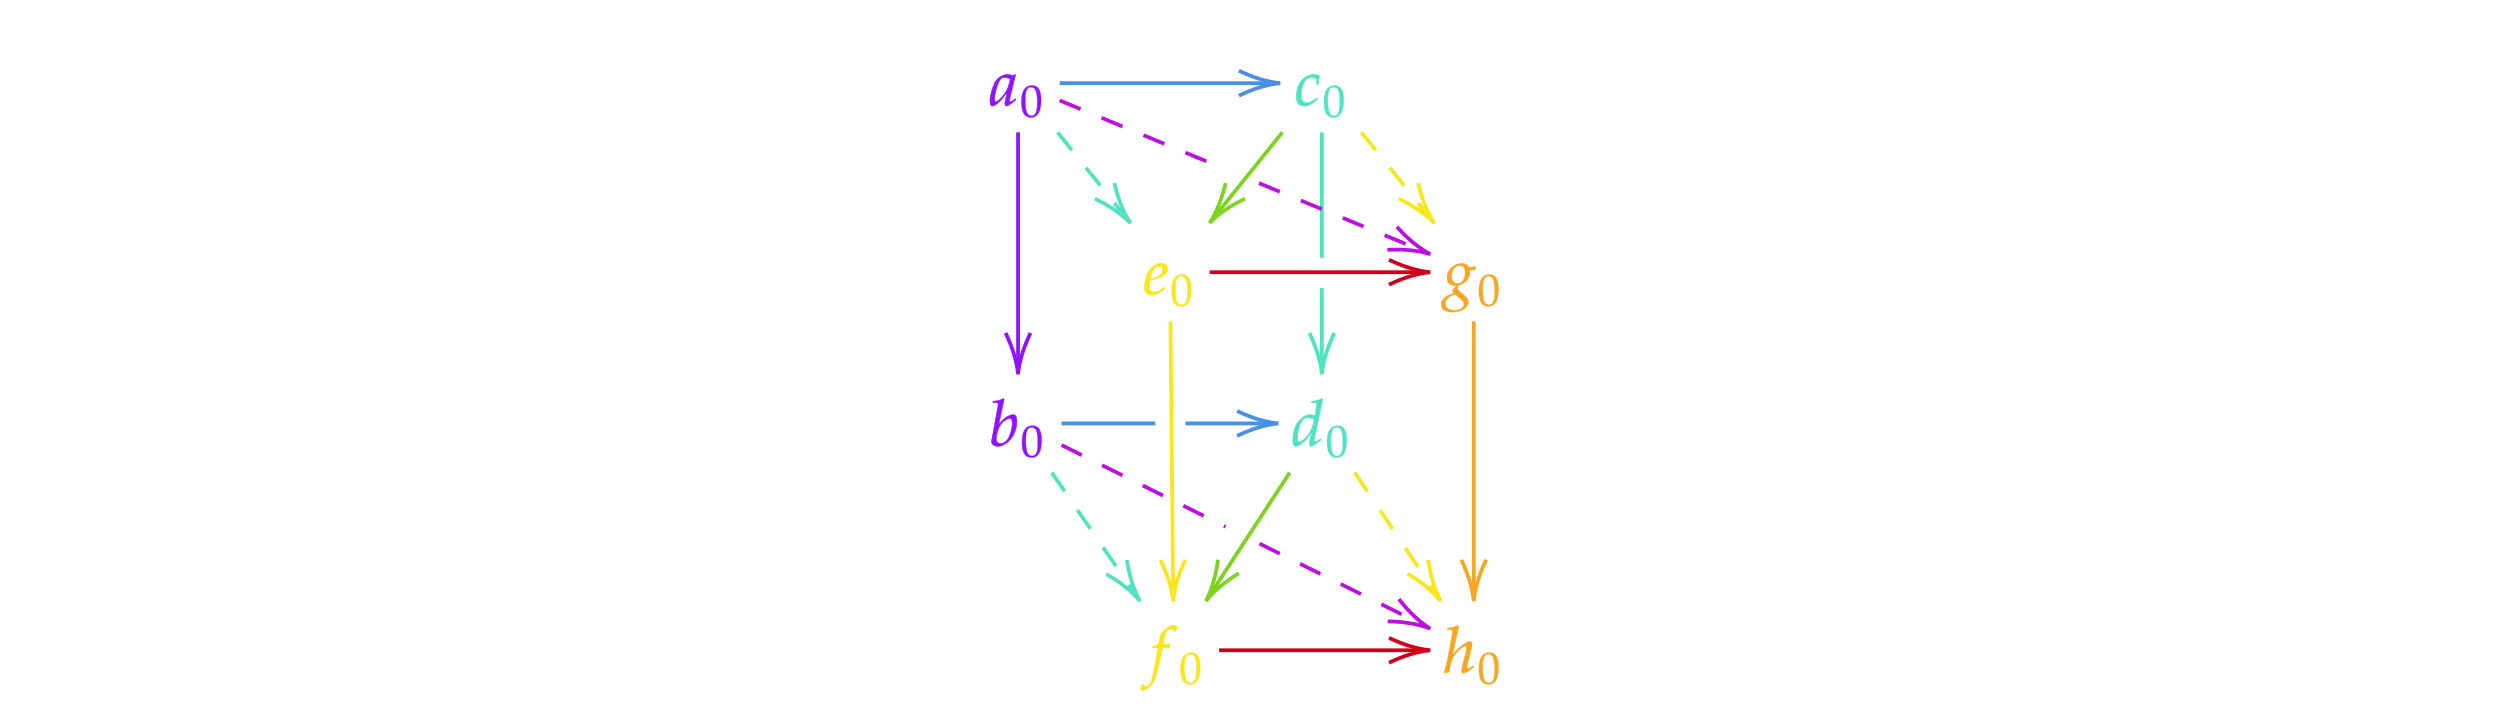
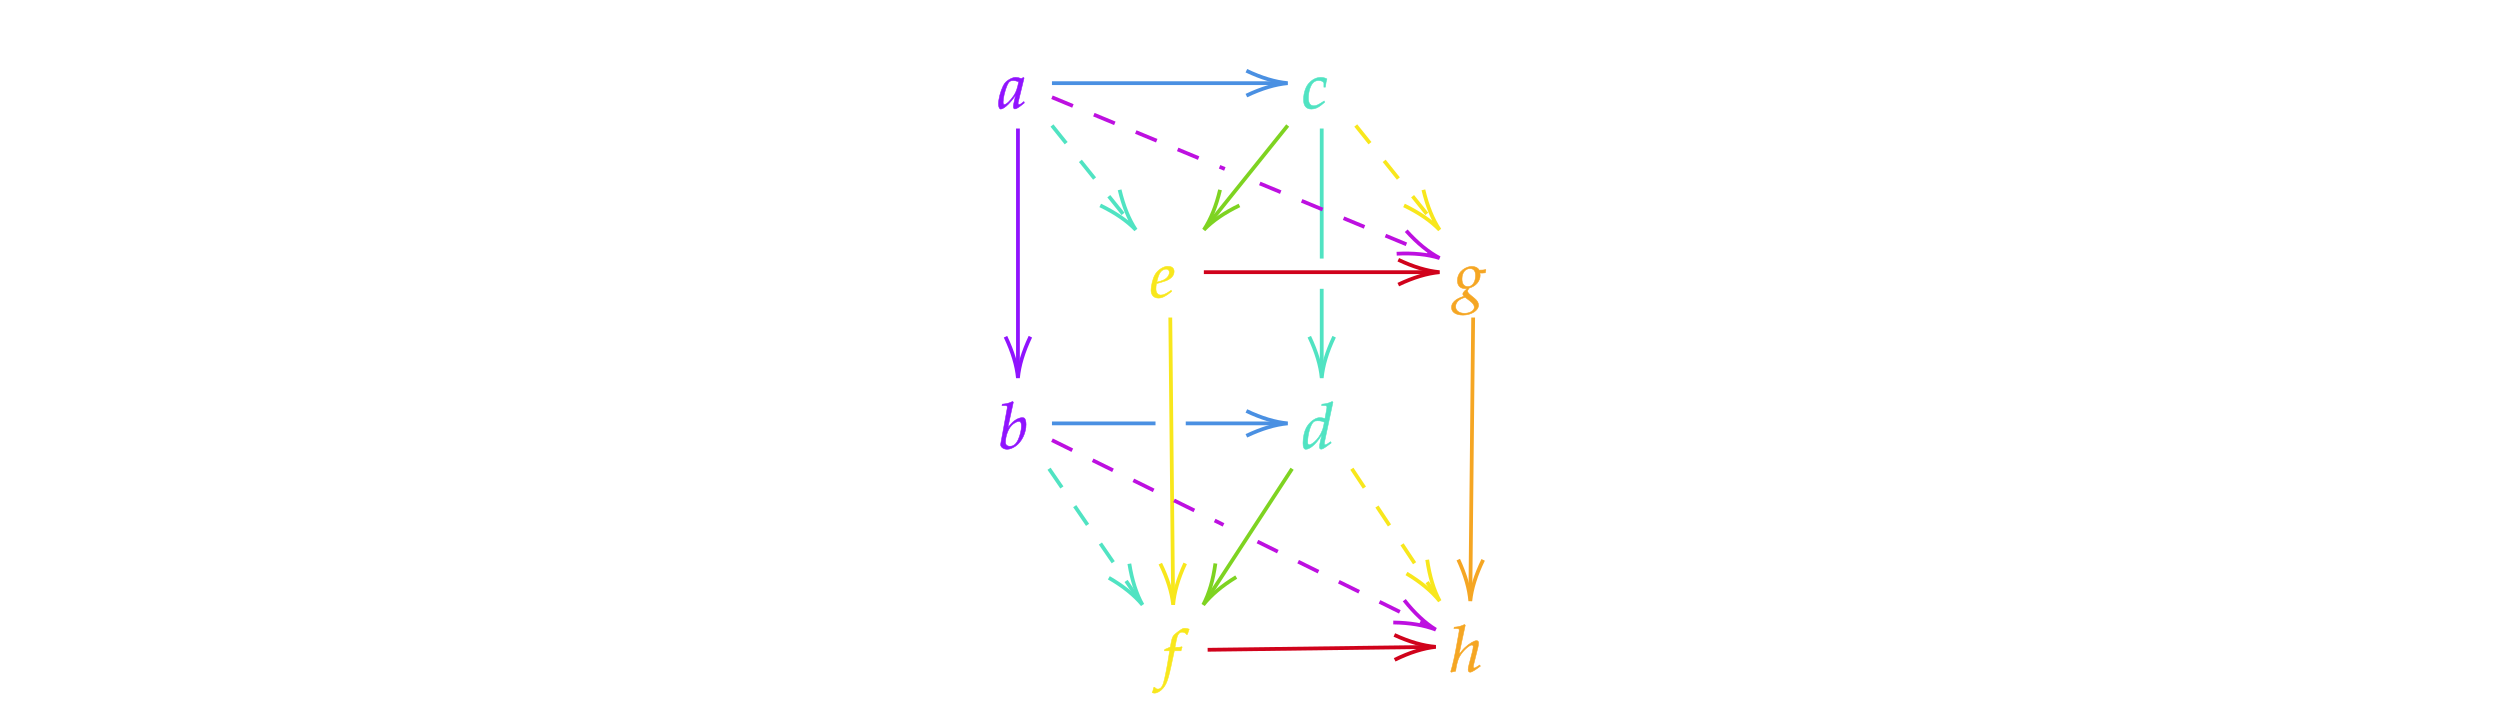
- <svg xmlns="http://www.w3.org/2000/svg" x="0" y="0" width="661.267" height="188.8" style="         width:661.267px;         height:188.8px;         background: transparent;         fill: none; ">
+ <svg xmlns="http://www.w3.org/2000/svg" x="0" y="0" width="661.333" height="188.867" style="         width:661.333px;         height:188.867px;         background: transparent;         fill: none; ">
  <svg class="role-diagram-draw-area">
    <g class="shapes-region" style="stroke: black; fill: none;">
      <g />
    </g>
    <g>
      <g class="connection-group">
        <g class="arrow-line">
-           <path class="connection real" stroke-dasharray="" d="  M280.28,22 L336.64,22" style="stroke: rgb(74, 144, 226); stroke-opacity: 1; stroke-width: 1px; fill: none; fill-opacity: 1;" />
-           <g stroke="rgb(74,144,226)" stroke-opacity="1" transform="matrix(-1,1.2246467991473532e-16,-1.2246467991473532e-16,-1,338.6389,22)" style="stroke: rgb(74, 144, 226); stroke-width: 1px;">
-             <path d=" M10.93,-3.29 Q4.96,-0.45 0,0 Q4.96,0.45 10.93,3.29" />
-           </g>
-         </g>
-       </g>
-       <g class="connection-group">
-         <g class="arrow-line">
-           <path class="connection real" stroke-dasharray="" d="  M319.96,72 L376.32,72" style="stroke: rgb(208, 2, 27); stroke-opacity: 1; stroke-width: 1px; fill: none; fill-opacity: 1;" />
-           <g stroke="rgb(208,2,27)" stroke-opacity="1" transform="matrix(-1,1.2246467991473532e-16,-1.2246467991473532e-16,-1,378.3189,72)" style="stroke: rgb(208, 2, 27); stroke-width: 1px;">
-             <path d=" M10.93,-3.29 Q4.96,-0.45 0,0 Q4.96,0.45 10.93,3.29" />
-           </g>
-         </g>
-       </g>
-       <g class="connection-group">
-         <g class="arrow-line">
-           <path class="connection real" stroke-dasharray="" d="  M322.46,172 L376.32,172" style="stroke: rgb(208, 2, 27); stroke-opacity: 1; stroke-width: 1px; fill: none; fill-opacity: 1;" />
-           <g stroke="rgb(208,2,27)" stroke-opacity="1" transform="matrix(-1,1.2246467991473532e-16,-1.2246467991473532e-16,-1,378.3189,172)" style="stroke: rgb(208, 2, 27); stroke-width: 1px;">
-             <path d=" M10.93,-3.29 Q4.96,-0.45 0,0 Q4.96,0.45 10.93,3.29" />
-           </g>
-         </g>
-       </g>
-       <g class="connection-group">
-         <g class="arrow-line">
-           <path class="connection real" stroke-dasharray="" d="  M280.78,112 L305.57,112 M313.57,112 L336.14,112" style="stroke: rgb(74, 144, 226); stroke-opacity: 1; stroke-width: 1px; fill: none; fill-opacity: 1;" />
-           <g stroke="rgb(74,144,226)" stroke-opacity="1" transform="matrix(-1,1.2246467991473532e-16,-1.2246467991473532e-16,-1,338.1389,112)" style="stroke: rgb(74, 144, 226); stroke-width: 1px;">
-             <path d=" M10.93,-3.29 Q4.96,-0.45 0,0 Q4.96,0.45 10.93,3.29" />
-           </g>
-         </g>
-       </g>
-       <g class="connection-group">
-         <g class="arrow-line">
-           <path class="connection real" stroke-dasharray="" d="  M269.28,35 L269.28,97" style="stroke: rgb(144, 19, 254); stroke-opacity: 1; stroke-width: 1px; fill: none; fill-opacity: 1;" />
-           <g stroke="rgb(144,19,254)" stroke-opacity="1" transform="matrix(-1.8369701987210297e-16,-1,1,-1.8369701987210297e-16,269.279,99)" style="stroke: rgb(144, 19, 254); stroke-width: 1px;">
-             <path d=" M10.93,-3.29 Q4.96,-0.45 0,0 Q4.96,0.45 10.93,3.29" />
-           </g>
-         </g>
-       </g>
-       <g class="connection-group">
-         <g class="arrow-line">
-           <path class="connection real" stroke-dasharray="" d="  M349.64,35 L349.64,68.2 M349.64,76.2 L349.64,97" style="stroke: rgb(80, 227, 194); stroke-opacity: 1; stroke-width: 1px; fill: none; fill-opacity: 1;" />
-           <g stroke="rgb(80,227,194)" stroke-opacity="1" transform="matrix(-1.8369701987210297e-16,-1,1,-1.8369701987210297e-16,349.6389,99)" style="stroke: rgb(80, 227, 194); stroke-width: 1px;">
-             <path d=" M10.93,-3.29 Q4.96,-0.45 0,0 Q4.96,0.45 10.93,3.29" />
-           </g>
-         </g>
-       </g>
-       <g class="connection-group">
-         <g class="arrow-line">
-           <path class="connection real" stroke-dasharray="" d="  M309.59,85 L310.31,157" style="stroke: rgb(248, 231, 28); stroke-opacity: 1; stroke-width: 1px; fill: none; fill-opacity: 1;" />
-           <g stroke="rgb(248,231,28)" stroke-opacity="1" transform="matrix(-0.009948213,-0.9999505,0.9999505,-0.009948213,310.3289,159)" style="stroke: rgb(248, 231, 28); stroke-width: 1px;">
-             <path d=" M10.93,-3.29 Q4.96,-0.45 0,0 Q4.96,0.45 10.93,3.29" />
-           </g>
-         </g>
-       </g>
-       <g class="connection-group">
-         <g class="arrow-line">
-           <path class="connection real" stroke-dasharray="" d="  M389.82,85 L389.82,157" style="stroke: rgb(245, 166, 35); stroke-opacity: 1; stroke-width: 1px; fill: none; fill-opacity: 1;" />
-           <g stroke="rgb(245,166,35)" stroke-opacity="1" transform="matrix(-1.8369701987210297e-16,-1,1,-1.8369701987210297e-16,389.8189,159)" style="stroke: rgb(245, 166, 35); stroke-width: 1px;">
-             <path d=" M10.93,-3.29 Q4.96,-0.45 0,0 Q4.96,0.45 10.93,3.29" />
-           </g>
-         </g>
-       </g>
-       <g class="connection-group">
-         <g class="arrow-line">
-           <path class="connection real" stroke-dasharray="6 6" d="  M279.73,35 L297.76,57.44" style="stroke: rgb(80, 227, 194); stroke-opacity: 1; stroke-width: 1px; fill: none; fill-opacity: 1;" />
-           <g stroke="rgb(80,227,194)" stroke-opacity="1" transform="matrix(-0.6264678,-0.7794473,0.7794473,-0.6264678,299.0121,59)" style="stroke: rgb(80, 227, 194); stroke-width: 1px;">
-             <path d=" M10.93,-3.29 Q4.96,-0.45 0,0 Q4.96,0.45 10.93,3.29" />
-           </g>
-         </g>
-       </g>
-       <g class="connection-group">
-         <g class="arrow-line">
-           <path class="connection real" stroke-dasharray="" d="  M339.19,35 L321.16,57.44" style="stroke: rgb(126, 211, 33); stroke-opacity: 1; stroke-width: 1px; fill: none; fill-opacity: 1;" />
-           <g stroke="rgb(126,211,33)" stroke-opacity="1" transform="matrix(0.6264678,-0.7794473,0.7794473,0.6264678,319.9057,59)" style="stroke: rgb(126, 211, 33); stroke-width: 1px;">
-             <path d=" M10.93,-3.29 Q4.96,-0.45 0,0 Q4.96,0.45 10.93,3.29" />
-           </g>
-         </g>
-       </g>
-       <g class="connection-group">
-         <g class="arrow-line">
-           <path class="connection real" stroke-dasharray="6 6" d="  M360.09,35 L378.12,57.44" style="stroke: rgb(248, 231, 28); stroke-opacity: 1; stroke-width: 1px; fill: none; fill-opacity: 1;" />
-           <g stroke="rgb(248,231,28)" stroke-opacity="1" transform="matrix(-0.6264678,-0.7794473,0.7794473,-0.6264678,379.3721,59)" style="stroke: rgb(248, 231, 28); stroke-width: 1px;">
-             <path d=" M10.93,-3.29 Q4.96,-0.45 0,0 Q4.96,0.45 10.93,3.29" />
-           </g>
-         </g>
-       </g>
-       <g class="connection-group">
-         <g class="arrow-line">
-           <path class="connection real" stroke-dasharray="" d="  M341.15,125 L320.04,157.33" style="stroke: rgb(126, 211, 33); stroke-opacity: 1; stroke-width: 1px; fill: none; fill-opacity: 1;" />
-           <g stroke="rgb(126,211,33)" stroke-opacity="1" transform="matrix(0.5466867,-0.8373373,0.8373373,0.5466867,318.9479,159)" style="stroke: rgb(126, 211, 33); stroke-width: 1px;">
-             <path d=" M10.93,-3.29 Q4.96,-0.45 0,0 Q4.96,0.45 10.93,3.29" />
-           </g>
-         </g>
-       </g>
-       <g class="connection-group">
-         <g class="arrow-line">
-           <path class="connection real" stroke-dasharray="6 6" d="  M358.34,125 L380,157.34" style="stroke: rgb(248, 231, 28); stroke-opacity: 1; stroke-width: 1px; fill: none; fill-opacity: 1;" />
-           <g stroke="rgb(248,231,28)" stroke-opacity="1" transform="matrix(-0.5564406,-0.8308874,0.8308874,-0.5564406,381.1132,159)" style="stroke: rgb(248, 231, 28); stroke-width: 1px;">
-             <path d=" M10.93,-3.29 Q4.96,-0.45 0,0 Q4.96,0.45 10.93,3.29" />
-           </g>
-         </g>
-       </g>
-       <g class="connection-group">
-         <g class="arrow-line">
-           <path class="connection real" stroke-dasharray="6 6" d="  M278.2,125 L300.4,157.35" style="stroke: rgb(80, 227, 194); stroke-opacity: 1; stroke-width: 1px; fill: none; fill-opacity: 1;" />
-           <g stroke="rgb(80,227,194)" stroke-opacity="1" transform="matrix(-0.5658308,-0.8245214,0.8245214,-0.5658308,301.5366,159)" style="stroke: rgb(80, 227, 194); stroke-width: 1px;">
-             <path d=" M10.93,-3.29 Q4.96,-0.45 0,0 Q4.96,0.45 10.93,3.29" />
-           </g>
-         </g>
-       </g>
-       <g class="connection-group">
-         <g class="arrow-line">
-           <path class="connection real" stroke-dasharray="6 6" d="  M280.28,26.56 L323.76,44.6 M332.99,48.43 L376.47,66.46" style="stroke: rgb(189, 16, 224); stroke-width: 1px; fill: none; fill-opacity: 1; stroke-opacity: 1;" />
-           <g stroke="rgb(189,16,224)" transform="matrix(-0.923679,-0.3831671,0.3831671,-0.923679,378.3189,67.2298)" style="stroke: rgb(189, 16, 224); stroke-width: 1px;" stroke-opacity="1">
-             <path d=" M10.93,-3.29 Q4.96,-0.45 0,0 Q4.96,0.45 10.93,3.29" />
-           </g>
-         </g>
-       </g>
-       <g class="connection-group">
-         <g class="arrow-line">
-           <path class="connection real" stroke-dasharray="6 6" d="  M280.78,117.72 L324.18,139.33 M333.13,143.78 L376.53,165.38" style="stroke: rgb(189, 16, 224); stroke-width: 1px; fill: none; fill-opacity: 1; stroke-opacity: 1;" />
-           <g stroke="rgb(189,16,224)" transform="matrix(-0.8952456,-0.4455729,0.4455729,-0.8952456,378.3189,166.2758)" style="stroke: rgb(189, 16, 224); stroke-width: 1px;" stroke-opacity="1">
+           <path class="connection real" stroke-dasharray="" d="  M278.28,22 L338.64,22" style="stroke: rgb(74, 144, 226); stroke-opacity: 1; stroke-width: 1px; fill: none; fill-opacity: 1;" />
+           <g stroke="rgb(74,144,226)" stroke-opacity="1" transform="matrix(-1,1.2246467991473532e-16,-1.2246467991473532e-16,-1,340.6389,22)" style="stroke: rgb(74, 144, 226); stroke-width: 1px;">
+             <path d=" M10.93,-3.29 Q4.96,-0.45 0,0 Q4.96,0.45 10.93,3.29" />
+           </g>
+         </g>
+       </g>
+       <g class="connection-group">
+         <g class="arrow-line">
+           <path class="connection real" stroke-dasharray="" d="  M318.46,72 L378.82,72" style="stroke: rgb(208, 2, 27); stroke-opacity: 1; stroke-width: 1px; fill: none; fill-opacity: 1;" />
+           <g stroke="rgb(208,2,27)" stroke-opacity="1" transform="matrix(-1,1.2246467991473532e-16,-1.2246467991473532e-16,-1,380.8189,72)" style="stroke: rgb(208, 2, 27); stroke-width: 1px;">
+             <path d=" M10.93,-3.29 Q4.96,-0.45 0,0 Q4.96,0.45 10.93,3.29" />
+           </g>
+         </g>
+       </g>
+       <g class="connection-group">
+         <g class="arrow-line">
+           <path class="connection real" stroke-dasharray="" d="  M319.46,171.89 L377.82,171.14" style="stroke: rgb(208, 2, 27); stroke-opacity: 1; stroke-width: 1px; fill: none; fill-opacity: 1;" />
+           <g stroke="rgb(208,2,27)" stroke-opacity="1" transform="matrix(-0.9999188,0.01274056,-0.01274056,-0.9999188,379.8189,171.1149)" style="stroke: rgb(208, 2, 27); stroke-width: 1px;">
+             <path d=" M10.93,-3.29 Q4.96,-0.45 0,0 Q4.96,0.45 10.93,3.29" />
+           </g>
+         </g>
+       </g>
+       <g class="connection-group">
+         <g class="arrow-line">
+           <path class="connection real" stroke-dasharray="" d="  M278.28,112 L305.67,112 M313.67,112 L338.64,112" style="stroke: rgb(74, 144, 226); stroke-opacity: 1; stroke-width: 1px; fill: none; fill-opacity: 1;" />
+           <g stroke="rgb(74,144,226)" stroke-opacity="1" transform="matrix(-1,1.2246467991473532e-16,-1.2246467991473532e-16,-1,340.6389,112)" style="stroke: rgb(74, 144, 226); stroke-width: 1px;">
+             <path d=" M10.93,-3.29 Q4.96,-0.45 0,0 Q4.96,0.45 10.93,3.29" />
+           </g>
+         </g>
+       </g>
+       <g class="connection-group">
+         <g class="arrow-line">
+           <path class="connection real" stroke-dasharray="" d="  M269.28,34 L269.28,98" style="stroke: rgb(144, 19, 254); stroke-opacity: 1; stroke-width: 1px; fill: none; fill-opacity: 1;" />
+           <g stroke="rgb(144,19,254)" stroke-opacity="1" transform="matrix(-1.8369701987210297e-16,-1,1,-1.8369701987210297e-16,269.279,100)" style="stroke: rgb(144, 19, 254); stroke-width: 1px;">
+             <path d=" M10.93,-3.29 Q4.96,-0.45 0,0 Q4.96,0.45 10.93,3.29" />
+           </g>
+         </g>
+       </g>
+       <g class="connection-group">
+         <g class="arrow-line">
+           <path class="connection real" stroke-dasharray="" d="  M349.64,34 L349.64,68.4 M349.64,76.4 L349.64,98" style="stroke: rgb(80, 227, 194); stroke-opacity: 1; stroke-width: 1px; fill: none; fill-opacity: 1;" />
+           <g stroke="rgb(80,227,194)" stroke-opacity="1" transform="matrix(-1.8369701987210297e-16,-1,1,-1.8369701987210297e-16,349.6389,100)" style="stroke: rgb(80, 227, 194); stroke-width: 1px;">
+             <path d=" M10.93,-3.29 Q4.96,-0.45 0,0 Q4.96,0.45 10.93,3.29" />
+           </g>
+         </g>
+       </g>
+       <g class="connection-group">
+         <g class="arrow-line">
+           <path class="connection real" stroke-dasharray="" d="  M309.58,84 L310.32,158" style="stroke: rgb(248, 231, 28); stroke-opacity: 1; stroke-width: 1px; fill: none; fill-opacity: 1;" />
+           <g stroke="rgb(248,231,28)" stroke-opacity="1" transform="matrix(-0.009948213,-0.9999505,0.9999505,-0.009948213,310.3389,160)" style="stroke: rgb(248, 231, 28); stroke-width: 1px;">
+             <path d=" M10.93,-3.29 Q4.96,-0.45 0,0 Q4.96,0.45 10.93,3.29" />
+           </g>
+         </g>
+       </g>
+       <g class="connection-group">
+         <g class="arrow-line">
+           <path class="connection real" stroke-dasharray="" d="  M389.7,84 L388.96,157" style="stroke: rgb(245, 166, 35); stroke-opacity: 1; stroke-width: 1px; fill: none; fill-opacity: 1;" />
+           <g stroke="rgb(245,166,35)" stroke-opacity="1" transform="matrix(0.01012274,-0.9999488,0.9999488,0.01012274,388.9401,159)" style="stroke: rgb(245, 166, 35); stroke-width: 1px;">
+             <path d=" M10.93,-3.29 Q4.96,-0.45 0,0 Q4.96,0.45 10.93,3.29" />
+           </g>
+         </g>
+       </g>
+       <g class="connection-group">
+         <g class="arrow-line">
+           <path class="connection real" stroke-dasharray="6 6" d="  M278.28,33.2 L299.21,59.24" style="stroke: rgb(80, 227, 194); stroke-opacity: 1; stroke-width: 1px; fill: none; fill-opacity: 1;" />
+           <g stroke="rgb(80,227,194)" stroke-opacity="1" transform="matrix(-0.6264678,-0.7794473,0.7794473,-0.6264678,300.4589,60.80039)" style="stroke: rgb(80, 227, 194); stroke-width: 1px;">
+             <path d=" M10.93,-3.29 Q4.96,-0.45 0,0 Q4.96,0.45 10.93,3.29" />
+           </g>
+         </g>
+       </g>
+       <g class="connection-group">
+         <g class="arrow-line">
+           <path class="connection real" stroke-dasharray="" d="  M340.64,33.2 L319.71,59.24" style="stroke: rgb(126, 211, 33); stroke-opacity: 1; stroke-width: 1px; fill: none; fill-opacity: 1;" />
+           <g stroke="rgb(126,211,33)" stroke-opacity="1" transform="matrix(0.6264678,-0.7794473,0.7794473,0.6264678,318.4589,60.80039)" style="stroke: rgb(126, 211, 33); stroke-width: 1px;">
+             <path d=" M10.93,-3.29 Q4.96,-0.45 0,0 Q4.96,0.45 10.93,3.29" />
+           </g>
+         </g>
+       </g>
+       <g class="connection-group">
+         <g class="arrow-line">
+           <path class="connection real" stroke-dasharray="6 6" d="  M358.64,33.2 L379.57,59.24" style="stroke: rgb(248, 231, 28); stroke-opacity: 1; stroke-width: 1px; fill: none; fill-opacity: 1;" />
+           <g stroke="rgb(248,231,28)" stroke-opacity="1" transform="matrix(-0.6264678,-0.7794473,0.7794473,-0.6264678,380.8189,60.80039)" style="stroke: rgb(248, 231, 28); stroke-width: 1px;">
+             <path d=" M10.93,-3.29 Q4.96,-0.45 0,0 Q4.96,0.45 10.93,3.29" />
+           </g>
+         </g>
+       </g>
+       <g class="connection-group">
+         <g class="arrow-line">
+           <path class="connection real" stroke-dasharray="" d="  M341.8,124 L319.39,158.33" style="stroke: rgb(126, 211, 33); stroke-opacity: 1; stroke-width: 1px; fill: none; fill-opacity: 1;" />
+           <g stroke="rgb(126,211,33)" stroke-opacity="1" transform="matrix(0.5466867,-0.8373373,0.8373373,0.5466867,318.2949,160)" style="stroke: rgb(126, 211, 33); stroke-width: 1px;">
+             <path d=" M10.93,-3.29 Q4.96,-0.45 0,0 Q4.96,0.45 10.93,3.29" />
+           </g>
+         </g>
+       </g>
+       <g class="connection-group">
+         <g class="arrow-line">
+           <path class="connection real" stroke-dasharray="6 6" d="  M357.61,124 L379.74,157.33" style="stroke: rgb(248, 231, 28); stroke-opacity: 1; stroke-width: 1px; fill: none; fill-opacity: 1;" />
+           <g stroke="rgb(248,231,28)" stroke-opacity="1" transform="matrix(-0.5532462,-0.8330178,0.8330178,-0.5532462,380.8501,159)" style="stroke: rgb(248, 231, 28); stroke-width: 1px;">
+             <path d=" M10.93,-3.29 Q4.96,-0.45 0,0 Q4.96,0.45 10.93,3.29" />
+           </g>
+         </g>
+       </g>
+       <g class="connection-group">
+         <g class="arrow-line">
+           <path class="connection real" stroke-dasharray="6 6" d="  M277.51,124 L301.09,158.35" style="stroke: rgb(80, 227, 194); stroke-opacity: 1; stroke-width: 1px; fill: none; fill-opacity: 1;" />
+           <g stroke="rgb(80,227,194)" stroke-opacity="1" transform="matrix(-0.5658308,-0.8245214,0.8245214,-0.5658308,302.2229,160)" style="stroke: rgb(80, 227, 194); stroke-width: 1px;">
+             <path d=" M10.93,-3.29 Q4.96,-0.45 0,0 Q4.96,0.45 10.93,3.29" />
+           </g>
+         </g>
+       </g>
+       <g class="connection-group">
+         <g class="arrow-line">
+           <path class="connection real" stroke-dasharray="6 6" d="  M278.28,25.73 L324.01,44.7 M333.25,48.53 L378.97,67.5" style="stroke: rgb(189, 16, 224); stroke-opacity: 1; stroke-width: 1px; fill: none; fill-opacity: 1;" />
+           <g stroke="rgb(189,16,224)" stroke-opacity="1" transform="matrix(-0.923679,-0.3831671,0.3831671,-0.923679,380.8189,68.2668)" style="stroke: rgb(189, 16, 224); stroke-width: 1px;">
+             <path d=" M10.93,-3.29 Q4.96,-0.45 0,0 Q4.96,0.45 10.93,3.29" />
+           </g>
+         </g>
+       </g>
+       <g class="connection-group">
+         <g class="arrow-line">
+           <path class="connection real" stroke-dasharray="6 6" d="  M278.28,116.44 L323.67,138.85 M332.64,143.27 L378.03,165.67" style="stroke: rgb(189, 16, 224); stroke-opacity: 1; stroke-width: 1px; fill: none; fill-opacity: 1;" />
+           <g stroke="rgb(189,16,224)" stroke-opacity="1" transform="matrix(-0.8967183,-0.4426017,0.4426017,-0.8967183,379.8189,166.558)" style="stroke: rgb(189, 16, 224); stroke-width: 1px;">
            <path d=" M10.93,-3.29 Q4.96,-0.45 0,0 Q4.96,0.45 10.93,3.29" />
          </g>
        </g>
      </g>
    </g>
    <g />
    <g />
  </svg>
  <svg width="660" height="187.533" style="width:660px;height:187.533px;font-family:Asana-Math, Asana;background:transparent;">
    <g>
      <g>
        <g>
-           <g transform="matrix(1,0,0,1,261.7834,27.88336)">
+           <g transform="matrix(1,0,0,1,264.0667,28.66666)">
            <path transform="matrix(0.017,0,0,-0.017,0,0)" d="M271 204L242 77C238 60 236 42 236 26C236 4 245 -9 260 -9C283 -9 324 17 406 85L399 106C375 86 346 59 324 59C315 59 309 68 309 82C309 87 309 90 310 93L402 472L392 481L359 463C318 478 301 482 274 482C246 482 226 477 199 464C137 433 104 403 79 354C35 265 4 145 4 67C4 23 19 -11 38 -11C75 -11 155 41 271 204ZM319 414C297 305 278 253 244 201C187 117 126 59 94 59C82 59 76 72 76 99C76 163 104 280 139 360C163 415 186 433 234 433C257 433 275 429 319 414Z" stroke="rgb(144,19,254)" stroke-opacity="1" stroke-width="8" fill="rgb(144,19,254)" fill-opacity="1" />
          </g>
        </g>
-         <g>
-           <g>
-             <g>
-               <g>
-                 <g transform="matrix(1,0,0,1,269.8333,30.81669)">
-                   <path transform="matrix(0.0119,0,0,-0.0119,0,0)" d="M263 689C108 689 29 566 29 324C29 207 50 106 85 57C120 8 176 -20 238 -20C389 -20 465 110 465 366C465 585 400 689 263 689ZM245 654C342 654 381 556 381 316C381 103 343 15 251 15C154 15 113 116 113 360C113 571 150 654 245 654Z" stroke="rgb(144,19,254)" stroke-opacity="1" stroke-width="8" fill="rgb(144,19,254)" fill-opacity="1" />
-                 </g>
-               </g>
-             </g>
-           </g>
-         </g>
-       </g>
-     </g>
-     <g>
-       <g>
-         <g>
-           <g transform="matrix(1,0,0,1,342.45,27.88336)">
+       </g>
+     </g>
+     <g>
+       <g>
+         <g>
+           <g transform="matrix(1,0,0,1,344.4,28.66666)">
            <path transform="matrix(0.017,0,0,-0.017,0,0)" d="M342 330L365 330C373 395 380 432 389 458C365 473 330 482 293 482C248 483 175 463 118 400C64 352 25 241 25 136C25 40 67 -11 147 -11C201 -11 249 9 304 54L354 95L346 115L331 105C259 57 221 40 186 40C130 40 101 80 101 159C101 267 136 371 185 409C206 425 230 433 261 433C306 433 342 414 342 390Z" stroke="rgb(80,227,194)" stroke-opacity="1" stroke-width="8" fill="rgb(80,227,194)" fill-opacity="1" />
          </g>
        </g>
-         <g>
-           <g>
-             <g>
-               <g>
-                 <g transform="matrix(1,0,0,1,349.8667,30.81669)">
-                   <path transform="matrix(0.0119,0,0,-0.0119,0,0)" d="M263 689C108 689 29 566 29 324C29 207 50 106 85 57C120 8 176 -20 238 -20C389 -20 465 110 465 366C465 585 400 689 263 689ZM245 654C342 654 381 556 381 316C381 103 343 15 251 15C154 15 113 116 113 360C113 571 150 654 245 654Z" stroke="rgb(80,227,194)" stroke-opacity="1" stroke-width="8" fill="rgb(80,227,194)" fill-opacity="1" />
-                 </g>
-               </g>
-             </g>
-           </g>
-         </g>
-       </g>
-     </g>
-     <g>
-       <g>
-         <g>
-           <g transform="matrix(1,0,0,1,302.4333,77.8667)">
+       </g>
+     </g>
+     <g>
+       <g>
+         <g>
+           <g transform="matrix(1,0,0,1,304.2333,78.66666)">
            <path transform="matrix(0.017,0,0,-0.017,0,0)" d="M328 111L304 94C251 56 203 36 167 36C120 36 91 73 91 133C91 158 94 185 99 214C116 218 225 248 250 259C335 296 374 342 374 404C374 451 340 482 290 482C222 496 112 423 75 349C45 299 15 180 15 113C15 35 59 -11 131 -11C188 -11 244 17 336 92ZM113 274C130 343 150 386 179 412C197 428 228 440 252 440C281 440 300 420 300 388C300 344 265 297 213 272C185 258 149 247 104 237Z" stroke="rgb(248,231,28)" stroke-opacity="1" stroke-width="8" fill="rgb(248,231,28)" fill-opacity="1" />
          </g>
        </g>
-         <g>
-           <g>
-             <g>
-               <g>
-                 <g transform="matrix(1,0,0,1,309.55,80.80002)">
-                   <path transform="matrix(0.0119,0,0,-0.0119,0,0)" d="M263 689C108 689 29 566 29 324C29 207 50 106 85 57C120 8 176 -20 238 -20C389 -20 465 110 465 366C465 585 400 689 263 689ZM245 654C342 654 381 556 381 316C381 103 343 15 251 15C154 15 113 116 113 360C113 571 150 654 245 654Z" stroke="rgb(248,231,28)" stroke-opacity="1" stroke-width="8" fill="rgb(248,231,28)" fill-opacity="1" />
-                 </g>
-               </g>
-             </g>
-           </g>
-         </g>
-       </g>
-     </g>
-     <g>
-       <g>
-         <g>
-           <g transform="matrix(1,0,0,1,381.8333,77.8667)">
+       </g>
+     </g>
+     <g>
+       <g>
+         <g>
+           <g transform="matrix(1,0,0,1,384.6,78.66666)">
            <path transform="matrix(0.017,0,0,-0.017,0,0)" d="M275 482C208 482 55 419 55 259C55 182 100 136 177 136C185 136 196 136 207 137L166 99C150 84 139 66 139 52C139 42 146 31 160 19C91 -4 -37 -48 -37 -159C-37 -230 33 -276 142 -276C271 -276 384 -204 384 -121C384 -85 363 -49 320 -14L260 35C226 62 213 81 213 100C213 114 228 128 240 146C338 170 409 253 409 342C409 357 406 376 405 380C422 378 430 378 439 378C456 378 466 379 489 382L498 427L495 433C467 426 447 424 393 424C393 425 369 482 275 482ZM176 1L253 -58C299 -94 318 -121 318 -154C318 -206 249 -248 166 -248C84 -248 27 -206 27 -145C27 -43 137 -11 176 1ZM250 448C308 448 337 412 337 341C337 238 289 168 219 168C158 168 126 209 126 288C126 383 177 448 250 448Z" stroke="rgb(245,166,35)" stroke-opacity="1" stroke-width="8" fill="rgb(245,166,35)" fill-opacity="1" />
          </g>
        </g>
-         <g>
-           <g>
-             <g>
-               <g>
-                 <g transform="matrix(1,0,0,1,390.8333,80.80002)">
-                   <path transform="matrix(0.0119,0,0,-0.0119,0,0)" d="M263 689C108 689 29 566 29 324C29 207 50 106 85 57C120 8 176 -20 238 -20C389 -20 465 110 465 366C465 585 400 689 263 689ZM245 654C342 654 381 556 381 316C381 103 343 15 251 15C154 15 113 116 113 360C113 571 150 654 245 654Z" stroke="rgb(245,166,35)" stroke-opacity="1" stroke-width="8" fill="rgb(245,166,35)" fill-opacity="1" />
-                 </g>
-               </g>
-             </g>
-           </g>
-         </g>
-       </g>
-     </g>
-     <g>
-       <g>
-         <g>
-           <g transform="matrix(1,0,0,1,261.6167,117.8834)">
+       </g>
+     </g>
+     <g>
+       <g>
+         <g>
+           <g transform="matrix(1,0,0,1,264.0667,118.6667)">
            <path transform="matrix(0.017,0,0,-0.017,0,0)" d="M235 722L223 733C171 707 135 698 63 691L59 670L107 670C131 670 141 663 141 646C141 639 140 628 139 622L38 71C37 68 37 64 37 61C37 22 85 -11 140 -11C177 -11 228 8 271 39C367 107 433 244 433 376C433 414 424 453 412 468C405 477 392 482 377 482C353 482 323 474 295 460C244 433 211 403 149 324ZM322 424C348 424 361 401 361 352C361 288 340 202 310 137C277 68 237 36 183 36C137 36 112 59 112 101C112 135 127 276 208 361C241 395 293 424 322 424Z" stroke="rgb(144,19,254)" stroke-opacity="1" stroke-width="8" fill="rgb(144,19,254)" fill-opacity="1" />
          </g>
        </g>
-         <g>
-           <g>
-             <g>
-               <g>
-                 <g transform="matrix(1,0,0,1,269.9834,120.8)">
-                   <path transform="matrix(0.0119,0,0,-0.0119,0,0)" d="M263 689C108 689 29 566 29 324C29 207 50 106 85 57C120 8 176 -20 238 -20C389 -20 465 110 465 366C465 585 400 689 263 689ZM245 654C342 654 381 556 381 316C381 103 343 15 251 15C154 15 113 116 113 360C113 571 150 654 245 654Z" stroke="rgb(144,19,254)" stroke-opacity="1" stroke-width="8" fill="rgb(144,19,254)" fill-opacity="1" />
-                 </g>
-               </g>
-             </g>
-           </g>
-         </g>
-       </g>
-     </g>
-     <g>
-       <g>
-         <g>
-           <g transform="matrix(1,0,0,1,341.6667,117.8834)">
+       </g>
+     </g>
+     <g>
+       <g>
+         <g>
+           <g transform="matrix(1,0,0,1,344.4,118.6667)">
            <path transform="matrix(0.017,0,0,-0.017,0,0)" d="M483 722L471 733C419 707 383 698 311 691L307 670L355 670C379 670 389 663 389 646C389 638 388 629 387 622L359 468C329 477 302 482 277 482C208 482 114 410 68 323C37 265 17 170 17 86C17 21 32 -11 61 -11C88 -11 125 6 159 33C213 77 246 116 313 217L290 126C279 82 274 50 274 24C274 3 283 -9 300 -9C317 -9 341 3 375 28L456 88L446 107L402 76C388 66 372 59 363 59C355 59 349 68 349 82C349 90 350 99 357 128ZM114 59C98 59 89 73 89 98C89 224 135 380 184 418C197 428 216 433 243 433C287 433 316 427 349 410L337 351C300 171 159 59 114 59Z" stroke="rgb(80,227,194)" stroke-opacity="1" stroke-width="8" fill="rgb(80,227,194)" fill-opacity="1" />
          </g>
        </g>
-         <g>
-           <g>
-             <g>
-               <g>
-                 <g transform="matrix(1,0,0,1,350.6667,120.8)">
-                   <path transform="matrix(0.0119,0,0,-0.0119,0,0)" d="M263 689C108 689 29 566 29 324C29 207 50 106 85 57C120 8 176 -20 238 -20C389 -20 465 110 465 366C465 585 400 689 263 689ZM245 654C342 654 381 556 381 316C381 103 343 15 251 15C154 15 113 116 113 360C113 571 150 654 245 654Z" stroke="rgb(80,227,194)" stroke-opacity="1" stroke-width="8" fill="rgb(80,227,194)" fill-opacity="1" />
-                 </g>
-               </g>
-             </g>
-           </g>
-         </g>
-       </g>
-     </g>
-     <g>
-       <g>
-         <g>
-           <g transform="matrix(1,0,0,1,302.0667,177.8834)">
+       </g>
+     </g>
+     <g>
+       <g>
+         <g>
+           <g transform="matrix(1,0,0,1,305.2333,178.6666)">
            <path transform="matrix(0.017,0,0,-0.017,0,0)" d="M345 437L329 437L350 549C366 635 394 673 440 673C470 673 497 658 512 634L522 638C527 654 537 685 545 705L550 720C534 727 503 733 480 733C469 733 453 730 445 726C421 715 339 654 316 630C294 608 282 578 271 521L256 442C215 422 195 414 170 405L165 383L246 383L237 327C207 132 170 -54 148 -123C130 -182 100 -213 64 -213C41 -213 30 -206 12 -184L-2 -188C-6 -211 -20 -259 -25 -268C-16 -273 -1 -276 10 -276C51 -276 105 -245 144 -198C215 -114 235 -18 319 383L423 383C427 402 434 425 440 439L436 446C407 439 408 437 345 437Z" stroke="rgb(248,231,28)" stroke-opacity="1" stroke-width="8" fill="rgb(248,231,28)" fill-opacity="1" />
          </g>
        </g>
-         <g>
-           <g>
-             <g>
-               <g>
-                 <g transform="matrix(1,0,0,1,311.9333,180.8167)">
-                   <path transform="matrix(0.0119,0,0,-0.0119,0,0)" d="M263 689C108 689 29 566 29 324C29 207 50 106 85 57C120 8 176 -20 238 -20C389 -20 465 110 465 366C465 585 400 689 263 689ZM245 654C342 654 381 556 381 316C381 103 343 15 251 15C154 15 113 116 113 360C113 571 150 654 245 654Z" stroke="rgb(248,231,28)" stroke-opacity="1" stroke-width="8" fill="rgb(248,231,28)" fill-opacity="1" />
-                 </g>
-               </g>
-             </g>
-           </g>
-         </g>
-       </g>
-     </g>
-     <g>
-       <g>
-         <g>
-           <g transform="matrix(1,0,0,1,381.8333,177.8834)">
+       </g>
+     </g>
+     <g>
+       <g>
+         <g>
+           <g transform="matrix(1,0,0,1,383.6,177.6666)">
            <path transform="matrix(0.017,0,0,-0.017,0,0)" d="M236 722L224 733C179 711 138 697 64 691L60 670L108 670C126 670 142 667 142 647C142 641 142 632 140 622L98 388C78 272 36 80 10 2L17 -9L86 7C94 64 108 164 148 236C193 317 296 414 338 414C349 414 360 407 360 393C360 375 355 342 345 303L294 107C288 85 281 55 281 31C281 6 291 -9 312 -9C344 -9 412 41 471 85L461 103L435 86C412 71 386 56 374 56C367 56 361 65 361 76C361 88 364 101 368 116L432 372C438 398 443 423 443 447C443 464 437 482 411 482C376 482 299 437 231 374C198 343 172 308 144 273L140 275Z" stroke="rgb(245,166,35)" stroke-opacity="1" stroke-width="8" fill="rgb(245,166,35)" fill-opacity="1" />
          </g>
        </g>
-         <g>
-           <g>
-             <g>
-               <g>
-                 <g transform="matrix(1,0,0,1,390.8333,180.8167)">
-                   <path transform="matrix(0.0119,0,0,-0.0119,0,0)" d="M263 689C108 689 29 566 29 324C29 207 50 106 85 57C120 8 176 -20 238 -20C389 -20 465 110 465 366C465 585 400 689 263 689ZM245 654C342 654 381 556 381 316C381 103 343 15 251 15C154 15 113 116 113 360C113 571 150 654 245 654Z" stroke="rgb(245,166,35)" stroke-opacity="1" stroke-width="8" fill="rgb(245,166,35)" fill-opacity="1" />
-                 </g>
-               </g>
-             </g>
-           </g>
-         </g>
-       </g>
-     </g>
-     <g>
-       <g>
-         <g>
-           <g transform="matrix(1,0,0,1,715.7833,27.8667)">
+       </g>
+     </g>
+     <g>
+       <g>
+         <g>
+           <g transform="matrix(1,0,0,1,715.7833,27.66666)">
            <path transform="matrix(0.017,0,0,-0.017,0,0)" d="M263 689C108 689 29 566 29 324C29 207 50 106 85 57C120 8 176 -20 238 -20C389 -20 465 110 465 366C465 585 400 689 263 689ZM245 654C342 654 381 556 381 316C381 103 343 15 251 15C154 15 113 116 113 360C113 571 150 654 245 654Z" stroke="rgb(0,0,0)" stroke-opacity="1" stroke-width="8" fill="rgb(0,0,0)" fill-opacity="1" />
          </g>
        </g>
      </g>
    </g>
  </svg>
</svg>
